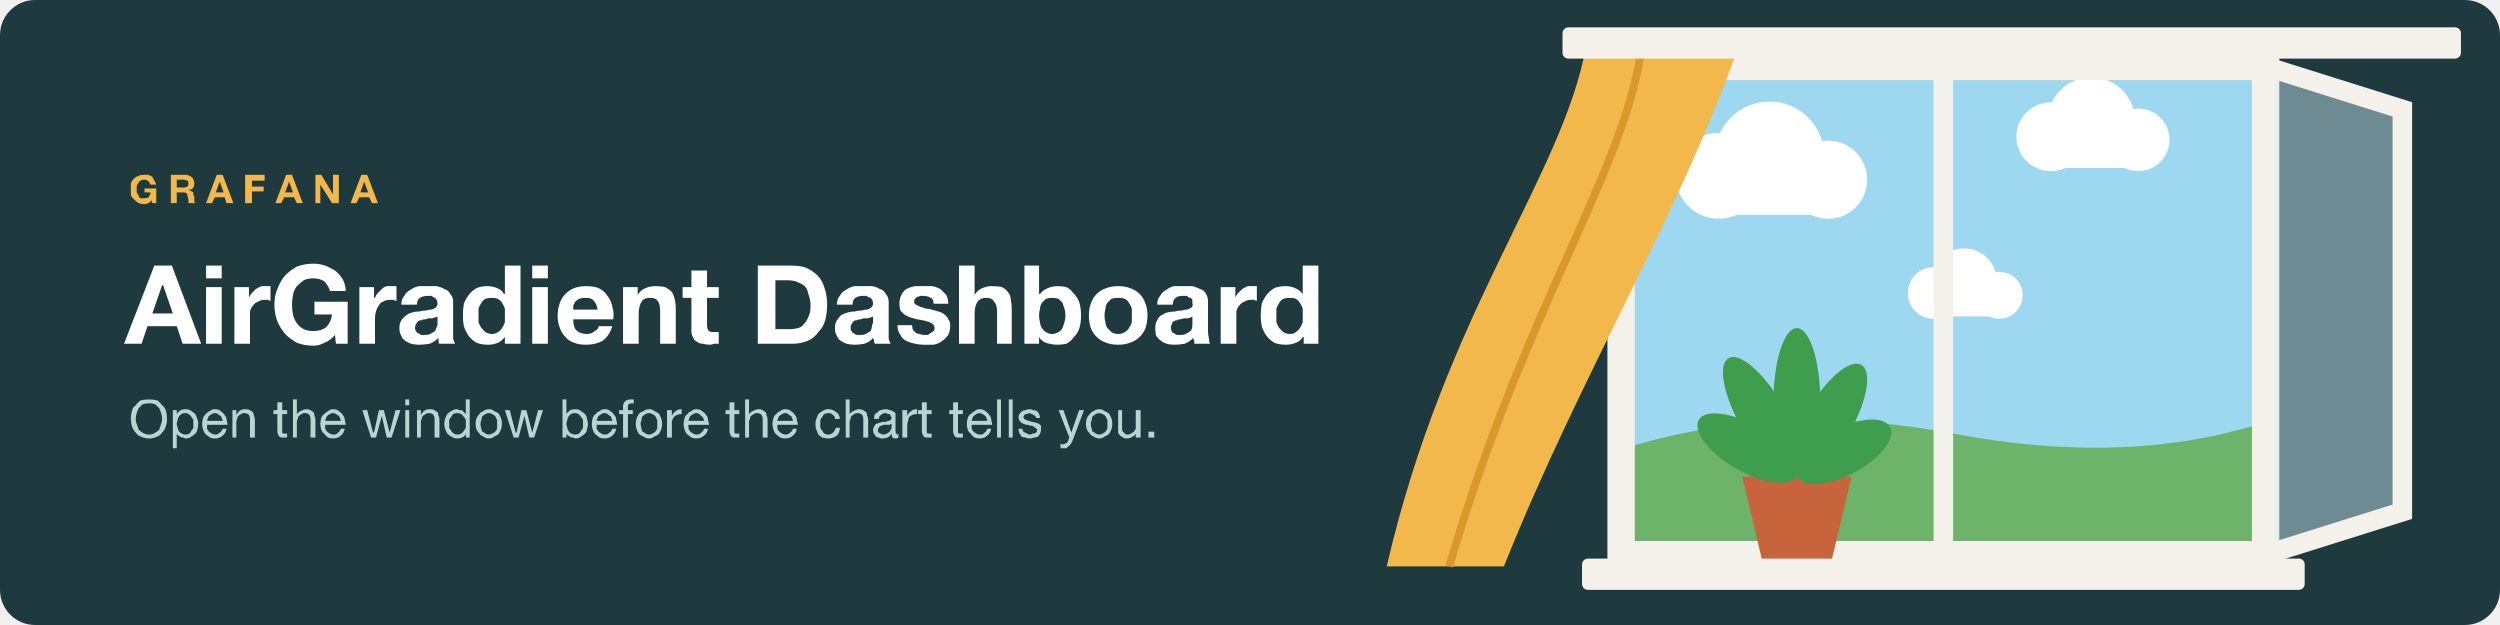
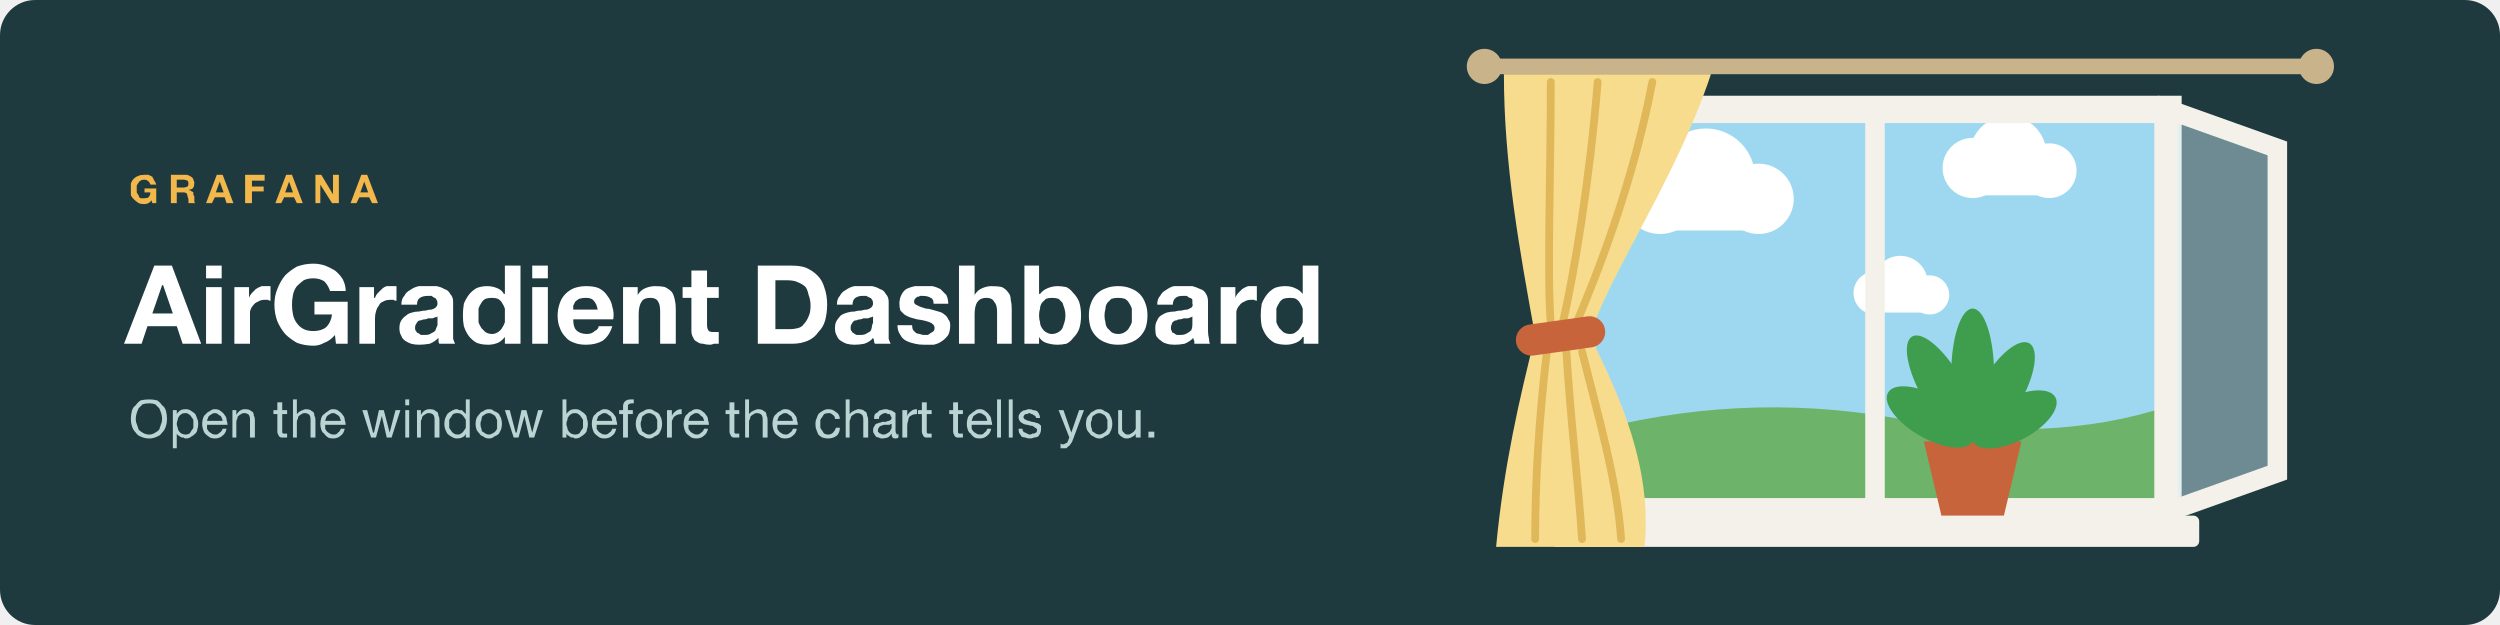
<svg xmlns="http://www.w3.org/2000/svg" viewBox="0 0 1280 320" width="1280" height="320" role="img" aria-label="Grafana AirGradient Dashboard">
  <clipPath id="k">
    <rect width="1280" height="320" rx="18" />
  </clipPath>
  <g clip-path="url(#k)">
    <rect width="1280" height="320" fill="#1F3A3F" />
-     <rect x="830" y="34" width="330" height="250" fill="#9ED8F0" />
-     <g transform="translate(880 90) scale(1)" fill="#FFFFFF">
+     <rect x="810" y="56" width="300" height="206" fill="#9ED8F0" />
+     <g transform="translate(850 100) scale(0.9)" fill="#FFFFFF">
      <circle cx="0" cy="0" r="22" />
      <circle cx="26" cy="-10" r="28" />
      <circle cx="56" cy="2" r="20" />
      <rect x="-8" y="0" width="72" height="20" rx="10" />
    </g>
-     <g transform="translate(1050 70) scale(0.8)" fill="#FFFFFF">
+     <g transform="translate(1010 86) scale(0.7)" fill="#FFFFFF">
      <circle cx="0" cy="0" r="22" />
      <circle cx="26" cy="-10" r="28" />
      <circle cx="56" cy="2" r="20" />
      <rect x="-8" y="0" width="72" height="20" rx="10" />
    </g>
-     <g transform="translate(990 150) scale(0.6)" fill="#FFFFFF">
+     <g transform="translate(960 150) scale(0.5)" fill="#FFFFFF">
      <circle cx="0" cy="0" r="22" />
      <circle cx="26" cy="-10" r="28" />
      <circle cx="56" cy="2" r="20" />
      <rect x="-8" y="0" width="72" height="20" rx="10" />
    </g>
-     <path d="M830 34h330" stroke="#FFFFFF" stroke-width="0" />
-     <path d="M830 230 Q910 205 1000 222 T1160 216 V284 H830 Z" fill="#6DB36A" />
-     <rect x="830" y="34" width="330" height="250" fill="none" stroke="#F4F1EA" stroke-width="14" />
-     <polygon points="1160,34 1230,56 1230,262 1160,284" fill="#CFEFFB" fill-opacity=".45" stroke="#F4F1EA" stroke-width="10" />
-     <path d="M995 34V284" stroke="#F4F1EA" stroke-width="10" />
-     <path d="M812 24 C800 90 740 160 710 290 L770 290 C810 190 860 110 890 24 Z" fill="#F2B84B" />
-     <path d="M840 28 C830 90 780 160 742 290" fill="none" stroke="#D9982A" stroke-width="4" />
-     <rect x="800" y="14" width="460" height="16" rx="3" fill="#F4F1EA" />
-     <rect x="810" y="286" width="370" height="16" rx="3" fill="#F4F1EA" />
-     <path d="M892 244 l10 42 h36 l10 -42z" fill="#C8643C" />
-     <ellipse cx="0" cy="-29" rx="12" ry="29" fill="#3F9D4E" transform="translate(920 244) rotate(-60)" />
-     <ellipse cx="0" cy="-35" rx="12" ry="35" fill="#3F9D4E" transform="translate(920 244) rotate(-30)" />
-     <ellipse cx="0" cy="-38" rx="12" ry="38" fill="#3F9D4E" transform="translate(920 244) rotate(0)" />
-     <ellipse cx="0" cy="-33" rx="12" ry="33" fill="#3F9D4E" transform="translate(920 244) rotate(30)" />
-     <ellipse cx="0" cy="-27" rx="12" ry="27" fill="#3F9D4E" transform="translate(920 244) rotate(62)" />
+     <path d="M810 222 Q890 200 970 214 T1110 208 V262 H810 Z" fill="#6DB36A" />
+     <rect x="810" y="56" width="300" height="206" fill="none" stroke="#F4F1EA" stroke-width="14" />
+     <polygon points="1110,56 1166,76 1166,242 1110,262" fill="#CFEFFB" fill-opacity=".45" stroke="#F4F1EA" stroke-width="10" />
+     <path d="M960 56V262" stroke="#F4F1EA" stroke-width="10" />
+     <rect x="794" y="264" width="332" height="16" rx="3" fill="#F4F1EA" />
+     <path d="M985 226 l9 38 h32 l9 -38z" fill="#C8643C" />
+     <ellipse cx="0" cy="-25" rx="11" ry="25" fill="#3F9D4E" transform="translate(1010 226) rotate(-60)" />
+     <ellipse cx="0" cy="-31" rx="11" ry="31" fill="#3F9D4E" transform="translate(1010 226) rotate(-30)" />
+     <ellipse cx="0" cy="-34" rx="11" ry="34" fill="#3F9D4E" transform="translate(1010 226) rotate(0)" />
+     <ellipse cx="0" cy="-29" rx="11" ry="29" fill="#3F9D4E" transform="translate(1010 226) rotate(30)" />
+     <ellipse cx="0" cy="-24" rx="11" ry="24" fill="#3F9D4E" transform="translate(1010 226) rotate(62)" />
+     <path d="M760 34H1186" stroke="#C9B38A" stroke-width="8" stroke-linecap="round" />
+     <circle cx="760" cy="34" r="9" fill="#C9B38A" />
+     <circle cx="1186" cy="34" r="9" fill="#C9B38A" />
+     <path fill="#F7DC8E" d="M770 38H876C858 92 824 140 814 172C830 204 846 240 842 280H766C770 238 778 204 786 172C778 128 770 84 770 38Z" />
+     <path fill="none" stroke="#E0B85A" stroke-width="4" stroke-linecap="round" d="M794 42C794 90 792 140 794 166M818 42C814 92 806 140 800 166M846 42C836 94 818 140 806 168M792 180C788 214 786 246 786 276M802 180C804 214 808 246 810 276M810 180C818 212 828 246 830 276" />
+     <rect x="776" y="164" width="46" height="16" rx="8" fill="#C8643C" transform="rotate(-8 799 172)" />
    <path fill="#F2B84B" d="m77.5 102.5l.5 1.5 2 0 0-7.5-6 0 0 2 3 0q0 1.5-1 2.5-.5 .5-2 .5-1.5 0-2 0-1-.5-1-1.5-.5-.5-1-1.5 0-.5 0-1.5 0-1 0-2 .5-1 1-1.5 0-.5 1-1 .5-.5 2-.5 1 0 1.5 .5 1 .5 1.5 2l3 0q-.5-1.5-1-2-.5-1-1-2-1-.5-2-1-1 0-2 0-2 0-3 .5-1.5 .5-2.5 1.5-1 1-1.5 2.5 0 1.5 0 3 0 1.5 0 3 .5 1 1.5 2 1 1 2.5 2 1 .5 3 .5 1 0 2-.5 1-.5 1.5-1.5zm13-6.5l0-4 3.5 0q1 0 2 .5 .5 .5 .5 1.5 0 1-.5 1.5-1 .5-2 .5zm-3-6.5l0 14.5 3 0 0-5.5 3.5 0q1 0 1.5 .5 .5 .5 .5 1.5 .5 1 .5 2 0 1 0 1.5l3.5 0q-.5-.5-.5-.5 0-.5 0-1 0-.5 0-1 0-.5 0-1-.5-.5-.5-1 0-.5 0-1-.5-.5-1-.5 0-.5-1-.5l0-.5q1.5 0 2-1 .5-1 .5-2.5 0-.5-.5-1.5 0-.5-.5-1-.5-.5-1.5-1-1-.5-1.5-.5zm23 9l2-5.5 0 0 2 5.5zm.5-9l-5.5 14.5 3 0 1.5-3 5 0 1 3 3.5 0-5.5-14.5zm14.5 0l0 14.5 3.5 0 0-6 6 0 0-2.5-6 0 0-3 6.5 0 0-3zm20.5 9l2-5.5 0 0 2 5.5zm.5-9l-5.5 14.5 3 0 1.5-3 5 0 1.5 3 3 0-5.5-14.5zm15 0l0 14.5 2.5 0 0-9.5 0 0 6 9.5 3.5 0 0-14.5-3 0 0 10 0 0-6-10zm23 9l2-5.5 0 0 2 5.5zm.5-9l-5.5 14.5 3 0 1.5-3 5 0 1.5 3 3 0-5.5-14.5z" />
    <path fill="#FFFFFF" d="m78 160.5l5-14.5 .5 0 5 14.5zm1-24.5l-15.5 40 9 0 3-9 15 0 3 9 9.5 0-15-40zm34.5 6.5l0-6.5-8 0 0 6.5zm-8 4.5l0 29 8 0 0-29zm14.5 0l0 29 8 0 0-13q0-2 0-3.5 .5-2 1.5-3 1-1.5 2.5-2 1.5-1 3.5-1 1 0 1.5 0 1 .5 1.5 .5l0-7.5q-1 0-2 0-1.5 0-2.5 0-1.5 .5-3 1.5-1 1-2 2-1 1-1.5 2.5l0 0 0-5.5zm51.5 24.5l.5 4.5 6 0 0-21.5-17 0 0 6.5 9 0q-.5 4-3 6.5-2.5 2-6.5 2-3 0-5-1-2-1-3.5-3-1.5-2-2-4.5-.5-2.5-.5-5 0-2.5 .5-5 .5-2.5 2-4.5 1.5-1.5 3.5-3 2-1 5-1 3 0 5.5 1.5 2 2 3 5l8 0q0-3-1.5-6-1.5-2.5-4-4.5-2.5-1.5-5-2.5-3-1-6-1-4.5 0-8.5 1.5-3.5 2-6 4.5-2.5 3-4 7-1.5 3.5-1.5 8 0 4.5 1.5 8.5 1.5 3.5 4 6.5 2.5 2.5 6 4.5 4 1.5 8.5 1.5 3 0 5.5-1.5 3-1 5.5-4zm12.5-24.5l0 29 8 0 0-13q0-2 .5-3.5 .5-2 1.5-3 .5-1.5 2-2 1.5-1 4-1 .5 0 1.5 0 .5 .5 1.5 .5l0-7.5q-1 0-2 0-1.5 0-3 0-1.5 .5-2.5 1.5-1 1-2 2-1 1-1.5 2.5l-.5 0 0-5.5zm21.5 9q0-3 1.5-4.5 1-2 3-3 2-1.5 4.5-2 2.5 0 4.5 0 2.5 0 4.5 0 2.5 .5 4 1.5 2 .5 3 2.5 1.5 1.5 1.5 4l0 15q0 2 0 4 .5 1.5 1 2.5l-8 0q-.5-.5-.5-1.5 0-.5 0-1.5-2 2-4.5 3-3 .5-5.5 .5-2 0-4-.5-1.5-.5-3-1.5-1.5-1-2-2.5-1-1.5-1-4 0-2.5 1-4 1-1.5 2.5-2.5 1-1 3-1.5 1.5-.5 3.5-.5 2-.5 3.5-.5 1.5-.5 3-.5 1.5-.5 2-1 1-1 1-2 0-1.5-.5-2-.5-1-1-1-1-.5-1.5-1-1 0-2 0-2.5 0-4 1-1.5 1-1.5 3.5zm18.5 6q-.5 .5-1.5 .5-.5 .5-1.5 .5-1 0-2 0-.5 .5-1.5 .5-1 0-2 .5-1 0-1.5 .5-.5 .5-1 1.5-.5 .5-.5 2 0 1 .5 1.5 .5 1 1 1 1 .5 1.5 1 1 0 2 0 2.5 0 3.5-1 1.5-.5 2-1.5 .5-1.5 1-2.5 0-1 0-1.5zm34.5-.5q0 1.5 0 3.5-.5 1.5-1.5 3-.5 1-2 2-1.5 1-3 1-2 0-3.5-1-1-1-2-2-1-1.5-1.5-3 0-2 0-3.5 0-2 0-3.5 .5-1.5 1.5-3 .5-1 2-2 1.5-.5 3.5-.5 1.5 0 3 .5 1.5 1 2 2 1 1.5 1.5 3 0 1.5 0 3.5zm0 11l0 3.5 8 0 0-40-8 0 0 14.5-.5 0q-1-2-3.5-3-2.5-1-5-1-3 0-5.5 1-2.5 1.5-4 3.5-1.5 2-2.5 4.5-.5 3-.5 6 0 3 .5 5.5 1 3 2.5 5 1.5 2 4 3.5 2.5 1 6 1 2.5 0 5-1 2-1 3.5-3zm22-30l0-6.5-8 0 0 6.5zm-8 4.5l0 29 8 0 0-29zm33.5 11.5l-12.5 0q0-1 0-2 .5-1 1-2 1-1 2-1.5 1.5-.5 3.5-.5 3 0 4 1.5 1.5 1.5 2 4.5zm-12.5 5l20.5 0q.5-3.5-.5-6.5-.5-3-2.5-5.5-1.5-2.5-4.5-4-2.5-1-6.5-1-3 0-6 1-2.5 1-4.5 3-2 2-3 5-1 3-1 6 0 3.5 1 6 1 3 3 5 1.5 2 4.5 3 2.5 1 6 1 5 0 8.5-2 3.5-2.5 5-7.5l-7 0q0 1.5-2 2.5-1.5 1.5-4 1.5-3.5 0-5.5-2-1.5-1.5-1.5-5.5zm25.5-16.5l0 29 8 0 0-15q0-4.5 1.5-6.5 1-2 4.5-2 3 0 4 2 1 1.5 1 5l0 16.5 8 0 0-18q0-2.5-.5-4.5-.5-2.5-1.5-4-1.5-1.5-3.5-2.5-2-.5-5-.5-2.5 0-5 1-2.5 1-4 3.5l0 0 0-4zm43 0l0-8.5-8 0 0 8.5-4.5 0 0 5.5 4.5 0 0 17q0 2 1 3.5 .5 1.5 2 2 1 1 3 1 1.5 .5 3.5 .5 1 0 2-.5 1.5 0 2.5 0l0-6q-.5 0-1 0-1 0-1.5 0-2 0-2.5-.5-1-1-1-3l0-14 6 0 0-5.5zm35 21.5l0-25 6 0q3.5 0 5.5 1 2.5 1 4 2.5 1 1.5 1.5 4 1 2.5 1 5.5 0 3.5-1 5.5-1 2.5-2.5 4-1 1.5-3 2-2 .5-3.5 .5zm-9-32.5l0 40 17.5 0q4.5 0 8-1.5 3.5-1.5 5.5-4.5 2.5-2.5 3.5-6 1-4 1-8 0-5-1.5-9-1-3.5-3.5-6-2.5-2.5-6-4-3-1-7-1zm40.5 20q0-3 1.5-4.5 1-2 3-3 2-1.5 4.5-2 2 0 4.5 0 2.5 0 4.5 0 2.5 .5 4 1.5 2 .5 3 2.5 1.5 1.5 1.5 4l0 15q0 2 0 4 .5 1.5 1 2.5l-8 0q-.5-.5-.5-1.5 0-.5-.5-1.5-1.5 2-4.5 3-2.5 .5-5 .5-2 0-4-.5-1.5-.5-3-1.5-1.5-1-2-2.5-1-1.5-1-4 0-2.5 1-4 1-1.5 2-2.5 1.5-1 3.5-1.5 1.5-.5 3.5-.5 1.5-.5 3.5-.5 1.5-.5 3-.5 1.5-.5 2-1 1-1 1-2 0-1.5-.5-2-.5-1-1-1-1-.5-2-1-.5 0-2 0-2 0-3.5 1-1.5 1-1.5 3.5zm18.5 6q-.5 .5-1.5 .5-.5 .5-1.5 .5-1 0-2 0-1 .5-1.5 .5-1 0-2 .5-1 0-1.5 .5-.5 .5-1 1.5-.5 .5-.5 2 0 1 .5 1.5 .5 1 1 1 .5 .5 1.5 1 1 0 2 0 2.5 0 3.5-1 1.5-.5 2-1.5 .5-1.5 .5-2.5 .5-1 .5-1.5zm20 4.5l-7.5 0q0 3 1.5 5 1 2 3 3 2 1 4.5 1.5 2 .5 4.5 .5 2.5 0 5 0 2.5-.5 4.5-2 1.5-1 3-3 1-2 1-5 0-2-1-3-.5-1.5-2-2.5-1-1-3-1.5-1.5-.5-3.5-1-1.5-.5-3-.5-1.5-.5-3-1-1-.5-2-1-1-.5-1-1.5 0-1 .5-1.5 .5-.5 1-1 1 0 1.5-.5 1 0 1.5 0 2.5 0 4 1 1.5 .5 1.5 3l7.5 0q0-2.5-1-4.5-1.5-1.5-3-3-2-1-4-1.5-2.5 0-4.5 0-2.5 0-4.5 0-2.5 .5-4.5 1.5-1.5 1-2.5 3-1 2-1 4.5 0 2 .5 3.5 1 1 2 2 1.5 1 3 1.5 1.5 .5 3.5 1 4 .5 6.5 1.5 2.5 1 2.5 3 0 1-.5 1.5-.5 .5-1.5 1-.5 .5-1.5 1-1 0-2 0-1 0-2-.5-1 0-2-.5-1-1-1.5-1.5-.5-1-.5-2.5zm24-30.5l0 40 8 0 0-15q0-4.5 1.5-6.5 1.5-2 4.5-2 3 0 4 2 1.5 1.5 1.5 5l0 16.5 7.5 0 0-18q0-2.5-.5-4.5 0-2.5-1.5-4-1-1.5-3-2.5-2-.5-5.5-.5-2 0-4.5 1-2.5 1-4 3.5l0 0 0-15zm54.5 25.5q0 2-.5 3.5-.5 1.5-1 3-1 1.5-2 2-1.5 1-3.5 1-1.5 0-3-1-1-.5-2-2-1-1.5-1-3-.5-1.5-.5-3.5 0-2 .5-3.5 0-1.5 1-3 1-1 2-2 1.5-.5 3-.5 2 0 3.5 .5 1 1 2 2 .5 1.5 1 3 .5 1.5 .5 3.5zm-21-25.5l0 40 7.5 0 0-3.5 0 0q1 2 3.5 3 3 1 6 1 2 0 4.5-.5 2-1 3.5-3 2-2 3-4.5 1-3 1-7 0-4-1-7-1-2.5-3-4.5-1.5-2-3.5-3-2.5-.5-4.5-.5-2.5 0-5 1-2.5 1-4 3l-.5 0 0-14.5zm41 25.5q0-1.5 .5-3.5 0-1.5 1-3 1-1 2-2 1.5-.5 3.5-.5 2 0 3.5 .5 1.5 1 2 2 1 1.5 1.5 3 0 2 0 3.5 0 2 0 3.5-.5 1.5-1.5 3-.5 1-2 2-1.5 1-3.5 1-2 0-3.5-1-1-1-2-2-1-1.5-1-3-.5-1.5-.5-3.5zm-8 0q0 3.5 1 6.5 1 2.5 3 4.5 2 2 5 3 2.5 1 6 1 3.5 0 6-1 3-1 5-3 2-2 3-4.5 1-3 1-6.5 0-3.5-1-6-1-3-3-5-2-2-5-3-2.5-1-6-1-3.5 0-6 1-3 1-5 3-2 2-3 5-1 2.5-1 6zm35-5.5q0-3 1.5-4.5 1-2 3-3 2-1.5 4-2 2.5 0 5 0 2 0 4.5 0 2 .5 4 1.5 2 .5 3 2.5 1 1.5 1 4l0 15q0 2 .5 4 0 1.5 .5 2.5l-8 0q0-.5 0-1.5-.5-.5-.5-1.5-2 2-4.5 3-2.5 .5-5 .5-2.5 0-4-.5-2-.5-3-1.5-1.5-1-2.5-2.5-.5-1.5-.5-4 0-2.5 1-4 .5-1.5 2-2.5 1.5-1 3-1.5 2-.5 4-.5 1.5-.5 3.5-.5 1.5-.5 3-.5 1-.5 2-1 1-1 .5-2 0-1.5 0-2-.5-1-1.5-1-.5-.5-1.5-1-1 0-2 0-2.5 0-3.5 1-1.5 1-1.5 3.5zm18 6q-.5 .5-1 .5-1 .5-1.5 .5-1 0-2 0-1 .5-2 .5-1 0-1.5 .5-1 0-1.5 .5-1 .5-1 1.5-.5 .5-.5 2 0 1 .5 1.5 0 1 1 1 .5 .5 1.5 1 1 0 2 0 2 0 3.5-1 1-.5 2-1.5 .5-1.5 .5-2.5 0-1 0-1.5zm14.5-15l0 29 8 0 0-13q0-2 0-3.5 .5-2 1.5-3 1-1.5 2.5-2 1.5-1 3.5-1 1 0 1.5 0 1 .5 1.5 .5l0-7.5q-1 0-1.5 0-2 0-3 0-1.5 .5-3 1.5-1 1-2 2-1 1-1.5 2.5l0 0 0-5.5zm42 14.5q0 1.5 0 3.5-.5 1.5-1.5 3-.5 1-2 2-1 1-3 1-2 0-3.5-1-1-1-2-2-1-1.5-1.5-3 0-2 0-3.5 0-2 0-3.5 .5-1.5 1.5-3 .5-1 2-2 1.5-.5 3.5-.5 2 0 3 .5 1.5 1 2 2 1 1.5 1.5 3 0 1.5 0 3.5zm.5 11l0 3.5 7.5 0 0-40-8 0 0 14.5 0 0q-1.5-2-4-3-2-1-5-1-3 0-5.5 1-2.5 1.5-4 3.5-1.5 2-2.5 4.5-.5 3-.5 6 0 3 .5 5.5 1 3 2.5 5 1.5 2 4 3.5 2.5 1 6 1 2.5 0 5-1 2.5-1 3.5-3z" />
    <path fill="#B9D4D2" d="m69.5 214.5q0-1.5 .5-3 .5-1.5 1-2.5 1-1 2-2 1.5-.5 3.5-.5 1.5 0 3 .5 1 1 2 2 .5 1 1 2.5 .5 1.5 .5 3 0 1.5-.5 2.5-.5 1.5-1 3-1 1-2 1.5-1.5 1-3 1-2 0-3.5-1-1-.5-2-1.5-.5-1.5-1-3-.5-1-.5-2.5zm-2.5 0q0 2 .5 3.5 .5 2 2 3.5 1 1.5 2.5 2 2 1 4.5 1 2 0 4-1 1.5-.5 2.5-2 1.5-1.5 2-3.5 .5-1.5 .5-3.5 0-2-.5-4-.5-2-2-3-1-1.5-2.5-2.5-2-.5-4-.5-2.5 0-4.5 .5-1.5 1-2.5 2.5-1.5 1-2 3-.5 2-.5 4zm21.5-4.5l0 19.5 2 0 0-7.5 0 0q.5 1 1 1 .5 .5 1.5 1 .5 0 1 0 .5 .5 1 .5 2 0 3-1 1-.5 2-1.5 1-1 1-2 .5-1.5 .5-3 0-1.5-.5-2.5-.5-1.5-1-2.5-1-1-2-1.5-1-1-3-1-1.5 0-2.5 .5-1.5 1-2 2l0 0 0-2zm10.5 7q0 1 0 2-.5 1-1 1.5-.5 1-1 1.5-1 .5-2 .5-1 0-2-.5-1-.5-1.5-1.5-.5-.5-.5-1.5-.5-1-.5-2 0-1 .5-2 0-1 .5-1.5 .5-1 1.5-1.5 .5-.5 2-.5 1 0 1.5 .5 1 .5 1.5 1.5 .5 .5 1 1.5 0 1 0 2zm15-1.5l-8 0q0-.5 .5-1.5 0-.5 .5-1 .5-.5 1.5-1 .5-.5 1.5-.5 1 0 1.5 .5 .5 .5 1.5 1 .5 .5 .5 1 .5 1 .5 1.5zm2 4l-2 0q-.5 1.5-1.5 2-1 1-2 1-1.5 0-2-.5-1-.5-1.5-1-.5-.5-1-1.5 0-1 0-2l10.5 0q0-1-.5-2.5 0-1.5-1-2.5-.5-1-2-2-1-1-3-1-1.5 0-2.5 1-1.5 .5-2 1.5-1 .5-1.5 2-.5 1.5-.5 3 0 1.5 .5 3 .5 1.5 1 2 1 1 2.5 2 1 .5 2.5 .5 2.5 0 4-1.5 1.5-1 2-3.5zm3-9.5l0 14 2 0 0-8q0-1 .5-1.5 0-1 .5-1.5 .5-.5 1.5-1 .5-.5 1.5-.5 1.5 0 2.5 1 .5 1 .5 2l0 9.5 2.5 0 0-9q0-1.5-.5-2 0-1-.5-2-1-.5-1.5-1-1-.5-2.5-.5-3 0-4.5 3l0 0 0-2.5zm25.5 0l0-4-2.5 0 0 4-2 0 0 2 2 0 0 9q0 1 .5 1.5 0 .5 .5 1 .5 .5 1 .5 .5 0 1.5 0l1.5 0 0-2-1 0q-.5 0-.5 0-.5 0-.5 0-.5-.5-.5-.5 0-.5 0-1l0-8.5 2.5 0 0-2zm5.5-5.5l0 19.5 2 0 0-8q0-1 .5-1.5 0-1 .5-1.5 .5-.5 1.5-1 .5-.5 1.5-.5 1.5 0 2.5 1 .5 1 .5 2l0 9.5 2.5 0 0-9q0-1.5-.5-2 0-1-.5-2-1-.5-1.5-1-1-.5-2.5-.5-.5 0-1.5 .5-.5 0-1 .5-.5 0-1 .5-.5 .5-1 1l0 0 0-7.5zm24.5 11l-8 0q0-.5 .5-1.5 0-.5 .5-1 .5-.5 1.5-1 .5-.5 1.5-.5 1 0 1.5 .5 1 .5 1.5 1 .5 .5 .5 1 .5 1 .5 1.5zm2 4l-2 0q-.5 1.5-1.5 2-.5 1-2 1-1.5 0-2-.5-1-.5-1.5-1-.5-.5-1-1.5 0-1 0-2l10.5 0q0-1-.5-2.5 0-1.5-1-2.5-.5-1-2-2-1-1-3-1-1.5 0-2.5 1-1 .5-2 1.5-1 .5-1.5 2-.5 1.5-.5 3 0 1.5 .5 3 .5 1.5 1.5 2 .5 1 2 2 1 .5 2.5 .5 2.5 0 4-1.5 1.5-1 2-3.5zm24 4.5l4.5-14-2.5 0-3 11.5 0 0-3-11.5-2.5 0-2.5 11.5-.5 0-3-11.5-2.5 0 4.5 14 2.5 0 3-11 0 0 2.5 11zm9-16.5l0-3-2 0 0 3zm-2 2.5l0 14 2 0 0-14zm6 0l0 14 2 0 0-8q0-1 .5-1.5 0-1 .5-1.5 .5-.5 1.5-1 .5-.5 1.5-.5 1.5 0 2.5 1 .5 1 .5 2l0 9.5 2.5 0 0-9q0-1.5-.5-2 0-1-.5-2-1-.5-1.5-1-1-.5-2.5-.5-3 0-4.5 3l0 0 0-2.5zm16.5 7q0-1 0-2 .5-1 1-1.5 .5-1 1-1.5 1-.5 2-.5 1.5 0 2 .5 1 .5 1.5 1.5 .5 .5 1 1.5 0 1 0 2 0 1 0 2-.5 1-1 1.5-.5 1-1.5 1.5-.5 .5-1.5 .5-1.5 0-2-.5-1-.5-1.5-1.5-.5-.5-1-1.5 0-1 0-2zm10.5 7l0-19.5-2 0 0 7.5 0 0q-.5-.5-1-1-.5-.5-1-1-1 0-1.5 0-.5-.5-1-.5-1.5 0-3 1-1 .5-2 1.5-.5 1-1 2-.5 1.5-.5 3 0 1.5 .5 3 .5 1 1 2 1 1 2 1.5 1.5 1 3 1 1.5 0 2.5-.5 1.5-.5 2-2l0 0 0 2zm5.5-7q0-1 .5-2 0-1 .5-2 1-.5 1.5-1 1-.5 2-.5 .5 0 1.5 .5 1 .5 1.5 1 .5 1 1 2 0 1 0 2 0 1.5 0 2.5-.5 1-1 1.5-.5 .5-1.5 1-1 .5-1.5 .5-1 0-2-.5-.5-.5-1.5-1-.5-.5-.5-1.5-.5-1-.5-2.5zm-2.5 0q0 1.5 .5 3 .5 1 1.5 2 .5 1 2 1.5 1 1 3 1 1.5 0 2.5-1 1.5-.5 2.5-1.5 .5-1 1-2 .5-1.5 .5-3 0-1.5-.5-3-.5-1-1-2-1-1-2.5-1.5-1-1-2.5-1-2 0-3 1-1.5 .5-2 1.5-1 1-1.5 2-.5 1.5-.5 3zm30 7l4.5-14-2.5 0-3 11.5 0 0-3-11.5-2.5 0-2.5 11.5-.5 0-3-11.5-2.5 0 4.5 14 2.5 0 3-11 0 0 2.5 11zm14.5-19.5l0 19.5 2 0 0-2 0 0q.5 1 1 1 .5 .5 1.5 1 .5 0 1 0 .5 .5 1 .5 2 0 3-1 1-.5 2-1.5 1-1 1-2 .5-1.5 .5-3 0-1.5-.5-2.5 0-1.5-1-2.5-1-1-2-1.5-1-1-3-1-1.5 0-2.5 .5-1.5 1-2 2l0 0 0-7.5zm10.5 12.5q0 1 0 2-.5 1-1 1.5-.5 1-1 1.5-1 .5-2 .5-1 0-2-.5-1-.5-1.5-1.5-.5-.5-.5-1.5-.5-1-.5-2 0-1 .5-2 0-1 .5-1.5 .5-1 1.5-1.5 .5-.5 2-.5 1 0 1.5 .5 1 .5 1.5 1.5 .5 .5 1 1.5 0 1 0 2zm15-1.5l-8 0q0-.5 .5-1.5 0-.5 .5-1 .5-.5 1.5-1 .5-.5 1.5-.5 1 0 1.5 .5 .5 .5 1.5 1 .5 .5 .5 1 .5 1 .5 1.5zm2 4l-2 0q-.5 1.5-1.5 2-1 1-2 1-1.5 0-2-.5-1-.5-1.5-1-.5-.5-1-1.5 0-1 0-2l10.5 0q0-1-.5-2.5 0-1.5-1-2.5-.5-1-2-2-1-1-3-1-1.5 0-2.5 1-1.5 .5-2 1.5-1 .5-1.5 2-.5 1.5-.5 3 0 1.5 .5 3 .5 1.5 1 2 1 1 2.5 2 1 .5 2.5 .5 2.5 0 4-1.5 1.5-1 2-3.5zm3.5-7.5l0 12 2.5 0 0-12 2.5 0 0-2-2.5 0 0-2q0-1 .5-1 .5-.5 1.5-.5 0 0 .5 0 .5 0 .5 0l0-2q-.5 0-.5 0-.5 0-1 0-2 0-3 1-1 1-1 2.5l0 2-2 0 0 2zm9 5q0-1 .5-2 0-1 .5-2 1-.5 1.5-1 1-.5 2-.5 .5 0 1.5 .5 1 .5 1.5 1 .5 1 1 2 0 1 0 2 0 1.5 0 2.5-.5 1-1 1.5-.5 .5-1.5 1-1 .5-1.5 .5-1 0-2-.5-.5-.5-1.5-1-.5-.5-.5-1.5-.5-1-.5-2.5zm-2.5 0q0 1.5 .5 3 .5 1 1 2 1 1 2.5 1.5 1 1 3 1 1.5 0 2.5-1 1.5-.5 2.5-1.5 .5-1 1-2 .5-1.5 .5-3 0-1.5-.5-3-.5-1-1-2-1-1-2.5-1.5-1-1-2.5-1-2 0-3 1-1.5 .5-2.5 1.5-.5 1-1 2-.5 1.5-.5 3zm16-7l0 14 2.5 0 0-6q0-1.5 0-2.5 .5-1 1-2 .5-.5 1.5-1 1-.5 2.5-.5l0-2.5q-2 0-3 1-1.5 1-2 2.5l0 0 0-3zm19 5.5l-8 0q0-.5 .5-1.5 0-.5 .5-1 .5-.5 1.5-1 .5-.5 1.5-.5 1 0 1.5 .5 .5 .5 1 1 1 .5 1 1 .5 1 .5 1.5zm2 4l-2 0q-.5 1.5-1.5 2-1 1-2 1-1.5 0-2-.5-1-.5-1.5-1-.5-.5-1-1.5 0-1 0-2l10.5 0q0-1-.5-2.5 0-1.5-1-2.5-.5-1-2-2-1-1-3-1-1.5 0-2.5 1-1.5 .5-2 1.5-1 .5-1.5 2-.5 1.5-.5 3 0 1.5 .5 3 .5 1.5 1 2 1 1 2.5 2 1 .5 2.5 .5 2.5 0 4-1.5 1.5-1 2-3.5zm13.5-9.5l0-4-2.5 0 0 4-2 0 0 2 2 0 0 9q0 1 .5 1.5 0 .5 .5 1 .5 .5 1 .5 .5 0 1.5 0l1.5 0 0-2-1 0q-.5 0-.5 0-.5 0-.5 0-.5-.5-.5-.5 0-.5 0-1l0-8.5 2.5 0 0-2zm5.5-5.5l0 19.5 2 0 0-8q0-1 .5-1.5 0-1 .5-1.5 .5-.5 1.5-1 .5-.5 1.5-.5 1.5 0 2.5 1 .5 1 .5 2l0 9.5 2.5 0 0-9q0-1.5-.5-2 0-1-.5-2-1-.5-1.5-1-1-.5-2.5-.5-.5 0-1.5 .5-.5 0-1 .5-.5 0-1 .5-.5 .5-1 1l0 0 0-7.5zm24.5 11l-8 0q0-.5 .5-1.5 0-.5 .5-1 .5-.5 1.5-1 .5-.5 1.5-.5 1 0 1.5 .5 .5 .5 1.5 1 .5 .5 .5 1 .5 1 .5 1.5zm2 4l-2 0q-.5 1.5-1.5 2-1 1-2 1-1.5 0-2-.5-1-.5-1.5-1-.5-.5-1-1.5 0-1 0-2l10.5 0q0-1-.5-2.5 0-1.5-1-2.5-.5-1-2-2-1-1-3-1-1.5 0-2.5 1-1.5 .5-2 1.5-1 .5-1.5 2-.5 1.5-.5 3 0 1.5 .5 3 .5 1.5 1 2 1 1 2.5 2 1 .5 2.5 .5 2.5 0 4-1.5 1.5-1 2-3.5zm19.5-5l2.5 0q0-1-.5-2-.5-1-1.5-1.5-.5-.5-1.5-1-1-.5-2.5-.5-1.5 0-3 1-1 .5-2 1.5-.5 1-1 2.5-.5 1-.5 2.5 0 2 .5 3 .5 1.5 1 2.5 1 1 2 1.5 1.5 .5 3 .5 2.5 0 4.5-1.5 1.5-1.5 1.5-4l-2 0q-.5 1.5-1.5 2.5-1 1-2.5 1-1 0-2-.5-.5-.5-1-1.5-.5-.5-1-1.5 0-1 0-2 0-1 0-2 .5-1 1-1.5 .5-1 1-1.5 1-.5 2.5-.5 1 0 2 1 1 .5 1 2zm5.5-10l0 19.5 2 0 0-8q0-1 .5-1.5 0-1 .5-1.5 .5-.5 1.5-1 .5-.5 1.5-.5 1.5 0 2.5 1 .5 1 .5 2l0 9.5 2.5 0 0-9q0-1.5-.5-2 0-1-.5-2-1-.5-1.5-1-1-.5-2.5-.5-.5 0-1.5 .5-.5 0-1 .5-.5 0-1 .5-.5 .5-1 1l0 0 0-7.5zm27 19.5q-.5 .5-1.5 .5-1 0-1.5-.5-.5-.5-.5-2-1 1.5-2 2-1.5 .5-3 .5-1 0-1.5-.5-1 0-1.5-.5-.5-.5-1-1.5-.5-.5-.5-1.5 0-1.5 .5-2 .5-1 1-1.5 .5 0 1.5-.5 1 0 1.5-.5 1 0 2 0 1-.5 1.5-.5 .5 0 1-.5 .5-.5 .5-1 0-.5-.5-1 0-.5-.5-1-.5 0-1 0-.5-.5-1-.5-1.5 0-2.5 1-1 .5-1 2l-2.5 0q0-1.5 .5-2.5 .5-.5 1.5-1 .5-1 1.5-1 1.5-.5 2.5-.5 1 0 2 .5 1 0 1.5 .5 1 .5 1.5 1 0 1 0 2l0 7q0 1 .5 1.5 0 .5 .5 .5 0 0 .5-.5zm-3.5-7q-.5 0-1 .5-1 0-1.5 0-1 0-1.5 0-1 .5-1.5 .5-1 .5-1 1-.5 .5-.5 1 0 1 0 1 .5 .5 1 1 0 0 .5 0 .5 .5 1 .5 1.5 0 2-.5 1-.5 1.5-1 .5-.5 .5-1 .5-.5 .5-1zm5.5-7l0 14 2.5 0 0-6q0-1.5 .5-2.5 0-1 .5-2 .5-.5 1.5-1 1-.5 2.5-.5l0-2.5q-2 0-3 1-1.5 1-2 2.5l0 0 0-3zm12.5 0l0-4-2.5 0 0 4-2 0 0 2 2 0 0 9q0 1 .5 1.5 0 .5 .5 1 .5 .5 1 .5 .5 0 1.5 0l1.5 0 0-2-1 0q-.5 0-.5 0-.5 0-.5 0-.5-.5-.5-.5 0-.5 0-1l0-8.5 2.5 0 0-2zm16 0l0-4-2.5 0 0 4-2 0 0 2 2 0 0 9q0 1 .5 1.5 0 .5 .5 1 .5 .5 1 .5 .5 0 1.5 0l1.5 0 0-2-1 0q-.5 0-.5 0-.5 0-.5 0-.5-.5-.5-.5 0-.5 0-1l0-8.5 2.5 0 0-2zm15 5.5l-8 0q0-.5 .5-1.5 0-.5 .5-1 .5-.5 1.5-1 .5-.5 1.5-.5 1 0 1.5 .5 1 .5 1.5 1 .5 .5 .5 1 .5 1 .5 1.5zm2 4l-2 0q-.5 1.5-1.5 2-.5 1-2 1-1.5 0-2-.5-1-.5-1.5-1-.5-.5-1-1.5 0-1 0-2l10.5 0q0-1-.5-2.5 0-1.5-1-2.5-.5-1-2-2-1-1-3-1-1.5 0-2.5 1-1 .5-2 1.5-1 .5-1.5 2-.5 1.5-.5 3 0 1.5 .5 3 .5 1.5 1.5 2 .5 1 2 2 1 .5 2.5 .5 2.5 0 4-1.5 1.5-1 2-3.5zm3-15l0 19.5 2 0 0-19.5zm6 0l0 19.5 2 0 0-19.5zm7 15l-2 0q0 1.5 .5 2.5 .5 .5 1 1.5 1 .5 2 .5 1 .5 2.5 .5 1 0 2-.5 1 0 2-.5 .5-.5 1-1.5 .5-1 .5-2 0-1 0-2-.5-.5-1-1-1-.5-1.5-.5-1-.5-2-.5-.5 0-1.5-.5-1 0-1.5-.5-.5 0-1-.5-.5-.5-.5-1 0-.5 .5-1 0 0 .5-.5 .5 0 1 0 .5-.5 1-.5 .5 0 1 .5 1 0 1 .5 .5 0 1 .5 .5 .5 .5 1l2 0q0-1-.5-2-.5-1-1-1.5-1-.5-2-.5-1-.5-2-.5-1 0-2 .5-1 0-1.5 .5-1 .5-1.5 1.5-.5 .5-.5 1.5 0 1.5 1 2.5 .5 .5 1.5 1 1 .5 2 .5 1.5 .5 2.5 .5 1 .5 1.5 1 1 .5 1 1 0 1-.5 1.5-.5 0-1 .5-.5 0-1 0-.5 .5-1 .5-1 0-1.5-.5-.5 0-1-.5-.5 0-1-.5-.5-.5-.5-1.5zm25.5 6.5q-.5 1-1 1.5-.5 1-1 1-.5 .5-1 1-.5 0-1.5 0 0 0-.5 0-.5 0-1 0l0-2.5q.5 .5 1 .5 0 0 .5 0 .5 0 1-.5 .5 0 1-.5l1-2.5-5.5-14 2.5 0 4 11.5 0 0 4-11.5 2.5 0zm9.5-9q0-1 .5-2 0-1 .5-2 1-.5 1.5-1 1-.5 2-.5 .5 0 1.5 .5 1 .5 1.5 1 .5 1 1 2 0 1 0 2 0 1.5 0 2.5-.5 1-1 1.5-.5 .5-1.5 1-1 .5-1.5 .5-1 0-2-.5-.5-.5-1.5-1-.5-.5-.5-1.5-.5-1-.5-2.5zm-2.5 0q0 1.5 .5 3 .5 1 1.5 2 .5 1 2 1.5 1 1 3 1 1.5 0 2.5-1 1.5-.5 2.5-1.5 .5-1 1-2 .5-1.5 .5-3 0-1.5-.5-3-.5-1-1-2-1-1-2.5-1.5-1-1-2.5-1-2 0-3 1-1.5 .5-2 1.5-1 1-1.5 2-.5 1.5-.5 3zm28 7l0-14-2.5 0 0 8q0 1 0 1.5-.5 1-1 1.5-.5 .5-1.5 1-.5 .5-1.5 .5-1.5 0-2-1-1-.5-1-2l0-9.5-2 0 0 9q0 1.5 0 2.5 0 .5 1 1.5 .5 .5 1.5 1 .5 .5 2 .5 1.5 0 3-1 1-.5 1.5-1.5l0 0 0 2zm4-3l0 3 3 0 0-3z" />
  </g>
</svg>
